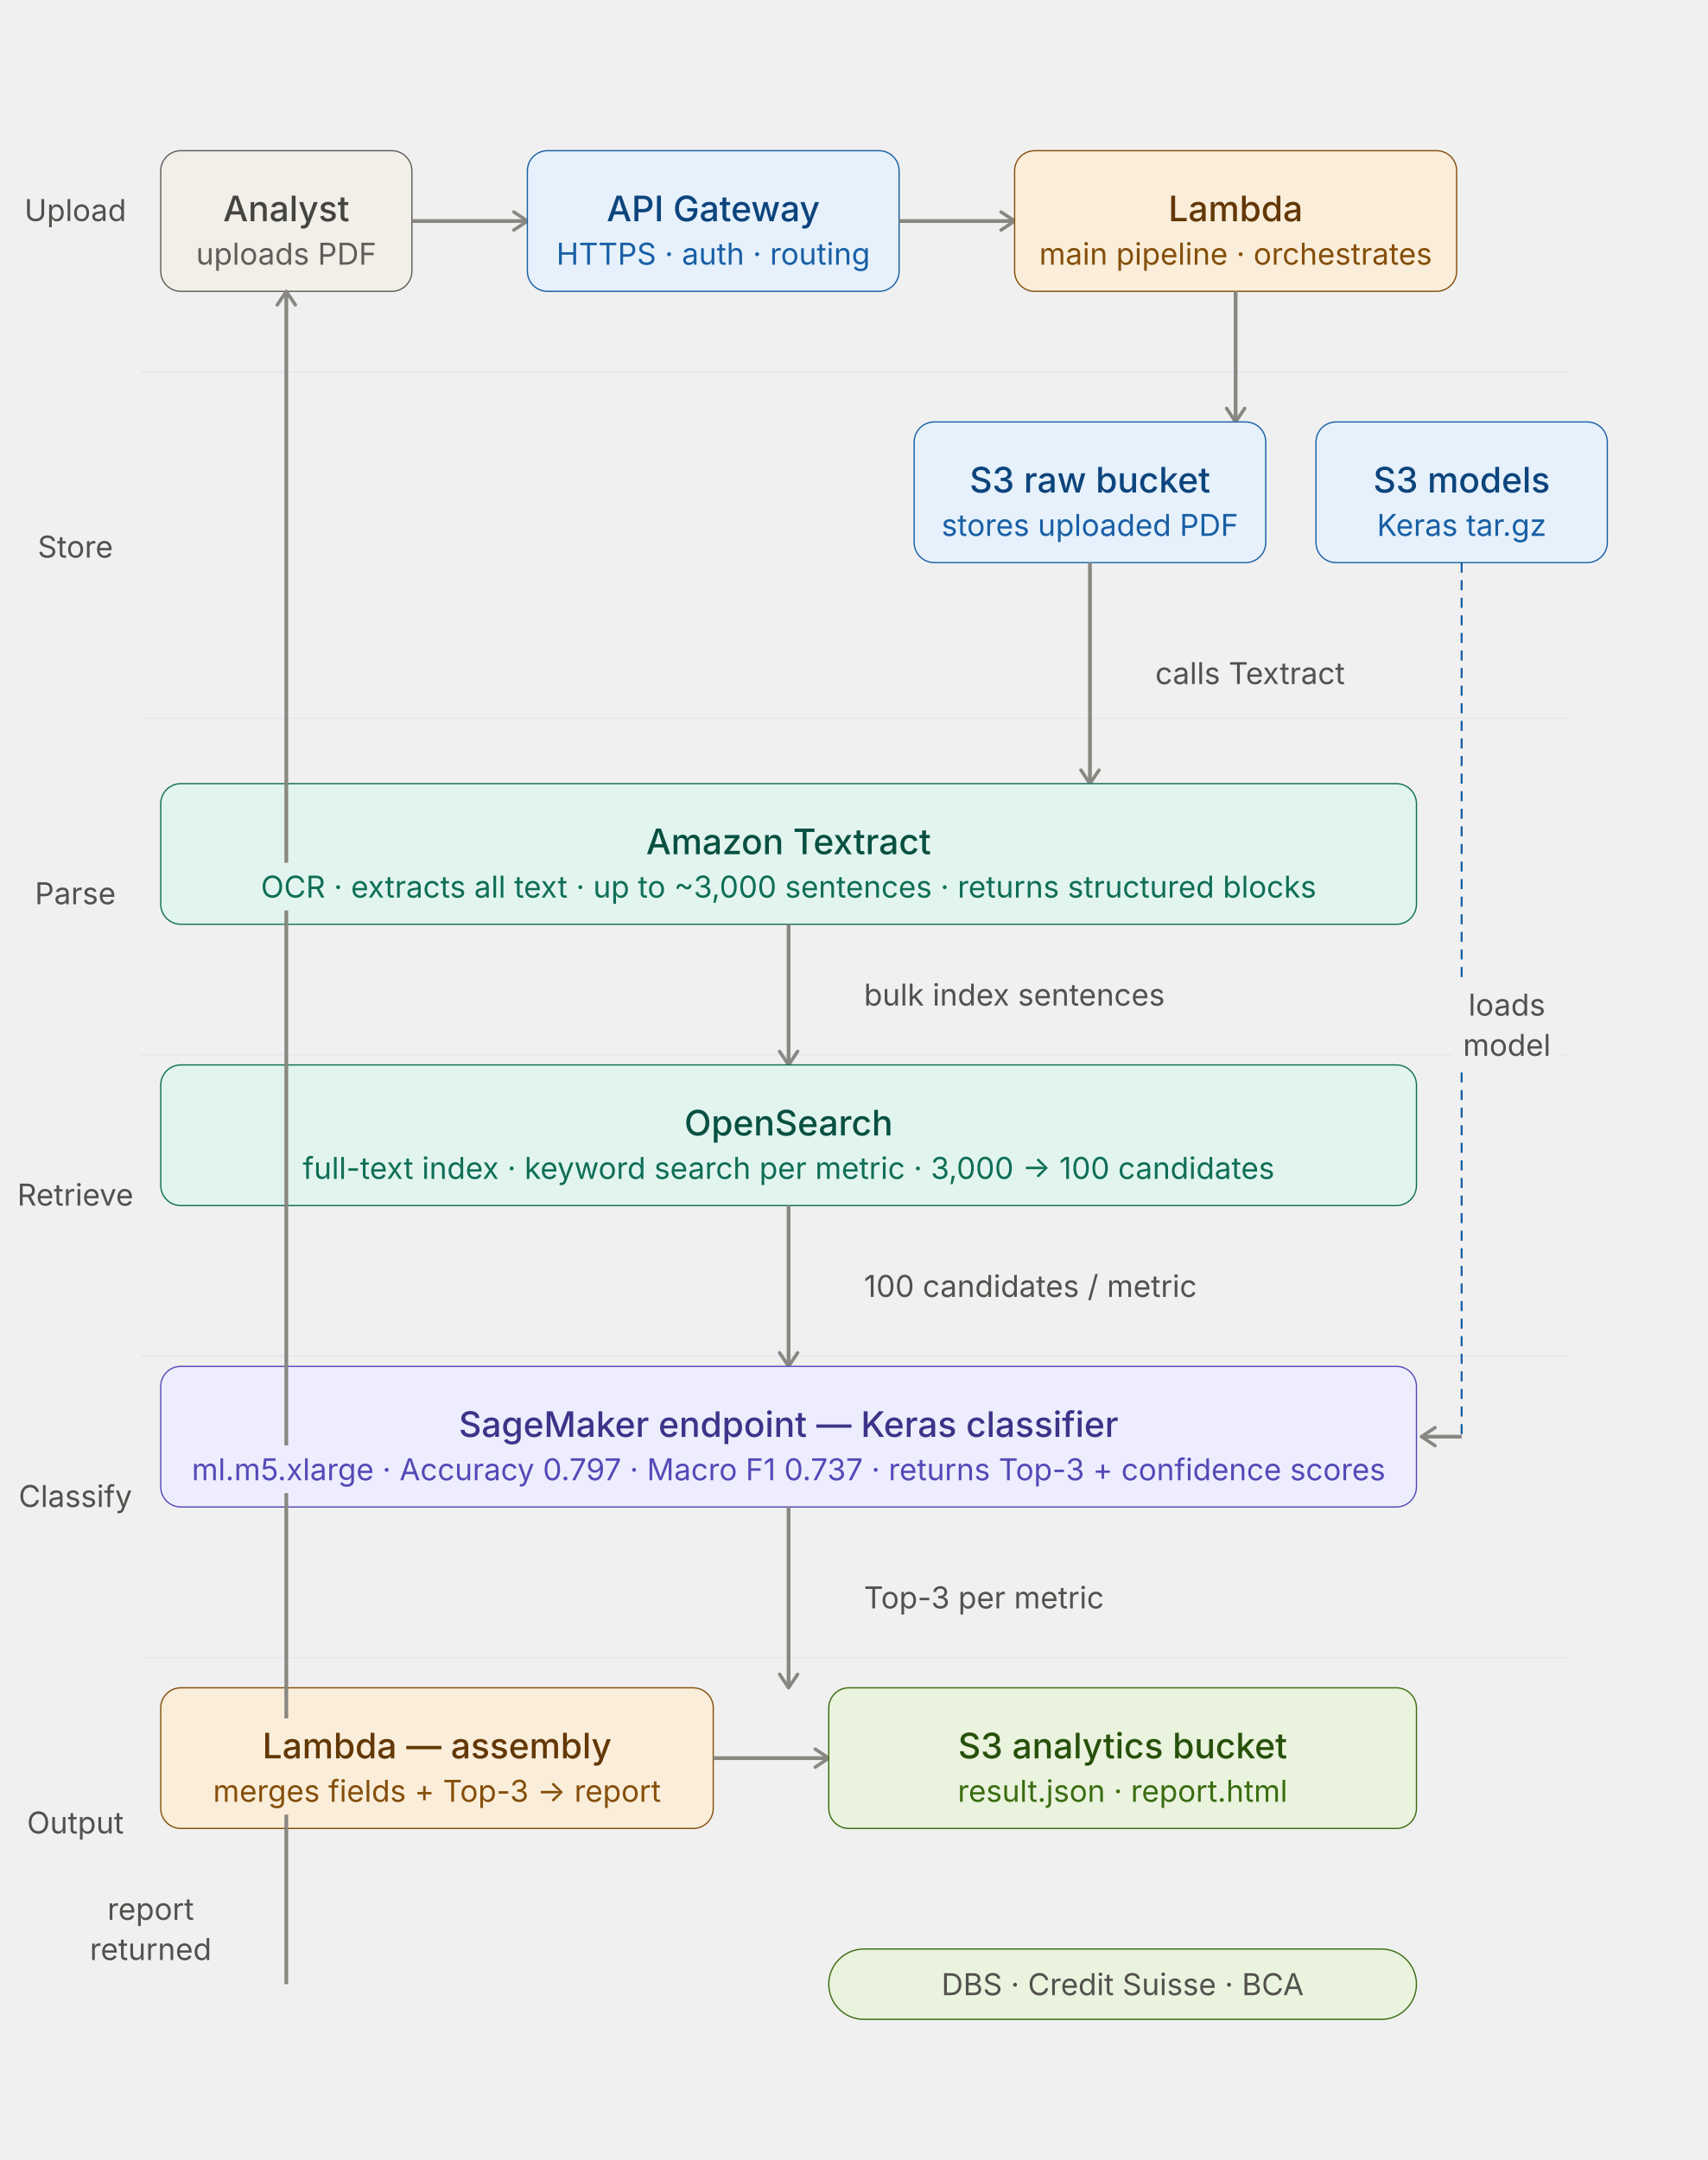
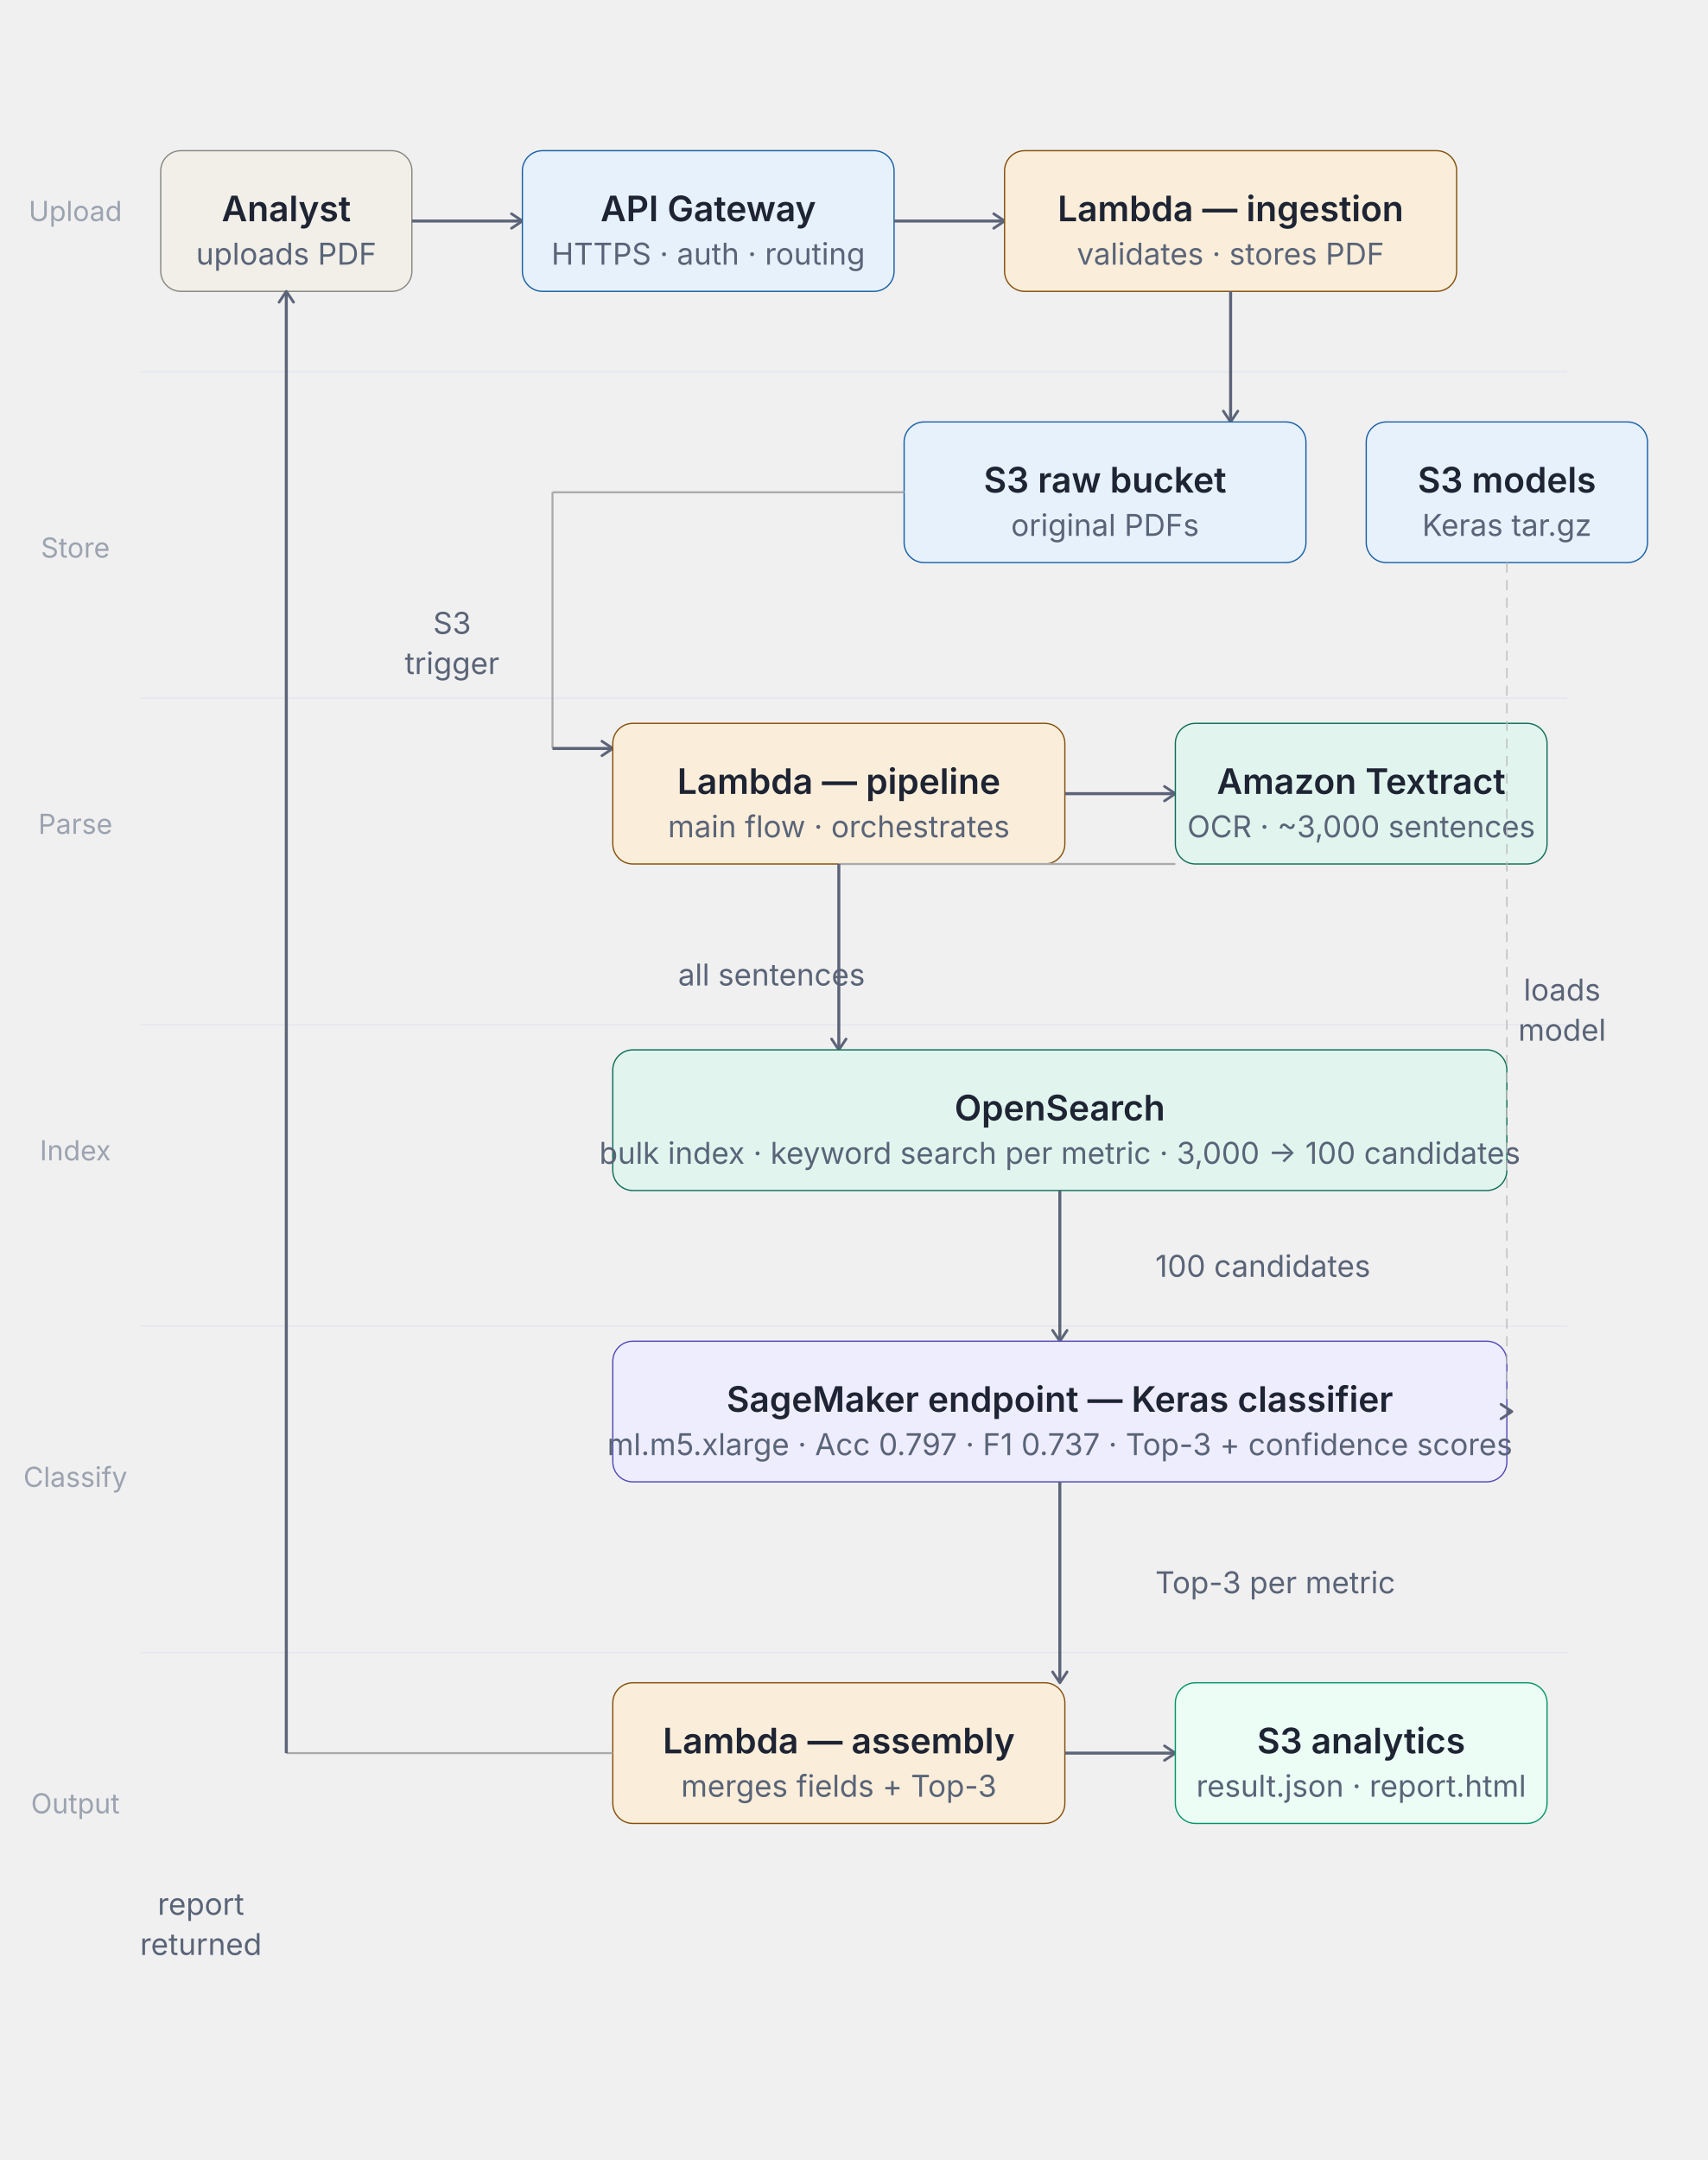
- <svg xmlns="http://www.w3.org/2000/svg" width="100%" viewBox="0 0 680 860" role="img" style="">
+ <svg xmlns="http://www.w3.org/2000/svg" width="100%" viewBox="0 0 680 860" role="img">
  <defs>
    <marker id="arrow" viewBox="0 0 10 10" refX="8" refY="5" markerWidth="6" markerHeight="6" orient="auto-start-reverse">
-       <path d="M2 1L8 5L2 9" fill="none" stroke="context-stroke" stroke-width="1.5" stroke-linecap="round" stroke-linejoin="round" />
+       <path d="M2 1L8 5L2 9" fill="none" stroke="#5C6478" stroke-width="1.5" stroke-linecap="round" stroke-linejoin="round" />
    </marker>
-     <mask id="imagine-text-gaps-yhgl7o" maskUnits="userSpaceOnUse">
-       <rect x="0" y="0" width="680" height="860" fill="white" />
-       <rect x="5.992" y="74" width="48.016" height="19" fill="black" rx="2" />
-       <rect x="10.768" y="208" width="38.464" height="19" fill="black" rx="2" />
-       <rect x="10.503" y="346" width="38.995" height="19" fill="black" rx="2" />
-       <rect x="2.19" y="466" width="55.62" height="19" fill="black" rx="2" />
-       <rect x="3.031" y="586" width="53.938" height="19" fill="black" rx="2" />
-       <rect x="5.268" y="716" width="49.464" height="19" fill="black" rx="2" />
-       <rect x="84.526" y="72.167" width="58.948" height="21.667" fill="black" rx="2" />
-       <rect x="74.758" y="91.5" width="78.484" height="19" fill="black" rx="2" />
-       <rect x="237.562" y="72.167" width="92.875" height="21.667" fill="black" rx="2" />
-       <rect x="220.089" y="91.5" width="127.823" height="19" fill="black" rx="2" />
-       <rect x="461.255" y="72.167" width="61.49" height="21.667" fill="black" rx="2" />
-       <rect x="410.508" y="91.5" width="162.984" height="19" fill="black" rx="2" />
-       <rect x="383.448" y="180.167" width="101.104" height="21.667" fill="black" rx="2" />
-       <rect x="371.542" y="199.5" width="124.917" height="19" fill="black" rx="2" />
-       <rect x="544.193" y="180.167" width="75.615" height="21.667" fill="black" rx="2" />
-       <rect x="545.25" y="199.5" width="73.5" height="19" fill="black" rx="2" />
-       <rect x="456" y="258.5" width="82.146" height="19" fill="black" rx="2" />
-       <rect x="254.062" y="324.167" width="119.875" height="21.667" fill="black" rx="2" />
-       <rect x="102.638" y="343.5" width="422.724" height="19" fill="black" rx="2" />
-       <rect x="340" y="386.5" width="127.198" height="19" fill="black" rx="2" />
-       <rect x="268.38" y="436.167" width="91.24" height="21.667" fill="black" rx="2" />
-       <rect x="122.151" y="455.5" width="383.698" height="19" fill="black" rx="2" />
-       <rect x="340" y="502.5" width="137.812" height="19" fill="black" rx="2" />
-       <rect x="180.135" y="556.167" width="267.729" height="21.667" fill="black" rx="2" />
-       <rect x="82.93" y="575.5" width="462.141" height="19" fill="black" rx="2" />
-       <rect x="580.987" y="390.5" width="38.026" height="19" fill="black" rx="2" />
-       <rect x="578.573" y="406.5" width="42.854" height="19" fill="black" rx="2" />
-       <rect x="340" y="626.5" width="99.865" height="19" fill="black" rx="2" />
-       <rect x="101.669" y="684.167" width="144.661" height="21.667" fill="black" rx="2" />
-       <rect x="84.708" y="703.5" width="178.583" height="19" fill="black" rx="2" />
-       <rect x="378.44" y="684.167" width="137.12" height="21.667" fill="black" rx="2" />
-       <rect x="377.24" y="703.5" width="139.521" height="19" fill="black" rx="2" />
-       <rect x="37.969" y="750.5" width="44.062" height="19" fill="black" rx="2" />
-       <rect x="30.997" y="766.5" width="58.005" height="19" fill="black" rx="2" />
-       <rect x="372.667" y="780.5" width="148.667" height="19" fill="black" rx="2" />
-     </mask>
+     <style>
+     .th { font-family:-apple-system,sans-serif; font-size:14px; font-weight:600; fill:#1E2433; }
+     .ts { font-family:-apple-system,sans-serif; font-size:12px; fill:#5A6478; }
+     .lbl{ font-family:-apple-system,sans-serif; font-size:11px; fill:#9CA3B0; }
+     .gray   { fill:#F1EFE8; stroke:#888780; stroke-width:0.5; }
+     .teal   { fill:#E1F5EE; stroke:#0F6E56; stroke-width:0.5; }
+     .purple { fill:#EEEDFE; stroke:#534AB7; stroke-width:0.5; }
+     .amber  { fill:#FAEEDA; stroke:#854F0B; stroke-width:0.5; }
+     .blue   { fill:#E6F1FB; stroke:#185FA5; stroke-width:0.5; }
+     .green  { fill:#ECFDF5; stroke:#059669; stroke-width:0.5; }
+     .arr    { stroke:#5C6478; stroke-width:1.2; fill:none; }
+     .conn   { stroke:#AAAAAA; stroke-width:0.8; fill:none; }
+     .dash   { stroke:#BBBBBB; stroke-width:0.5; stroke-dasharray:4 3; fill:none; }
+   </style>
  </defs>
-   <text x="30" y="88" text-anchor="middle" style="fill:rgb(82, 81, 78);stroke:none;color:rgb(11, 11, 11);stroke-width:1px;stroke-linecap:butt;stroke-linejoin:miter;opacity:1;font-family:&quot;Anthropic Sans&quot;, -apple-system, &quot;system-ui&quot;, &quot;Segoe UI&quot;, sans-serif;font-size:12px;font-weight:400;text-anchor:middle;dominant-baseline:auto">Upload</text>
-   <text x="30" y="222" text-anchor="middle" style="fill:rgb(82, 81, 78);stroke:none;color:rgb(11, 11, 11);stroke-width:1px;stroke-linecap:butt;stroke-linejoin:miter;opacity:1;font-family:&quot;Anthropic Sans&quot;, -apple-system, &quot;system-ui&quot;, &quot;Segoe UI&quot;, sans-serif;font-size:12px;font-weight:400;text-anchor:middle;dominant-baseline:auto">Store</text>
-   <text x="30" y="360" text-anchor="middle" style="fill:rgb(82, 81, 78);stroke:none;color:rgb(11, 11, 11);stroke-width:1px;stroke-linecap:butt;stroke-linejoin:miter;opacity:1;font-family:&quot;Anthropic Sans&quot;, -apple-system, &quot;system-ui&quot;, &quot;Segoe UI&quot;, sans-serif;font-size:12px;font-weight:400;text-anchor:middle;dominant-baseline:auto">Parse</text>
-   <text x="30" y="480" text-anchor="middle" style="fill:rgb(82, 81, 78);stroke:none;color:rgb(11, 11, 11);stroke-width:1px;stroke-linecap:butt;stroke-linejoin:miter;opacity:1;font-family:&quot;Anthropic Sans&quot;, -apple-system, &quot;system-ui&quot;, &quot;Segoe UI&quot;, sans-serif;font-size:12px;font-weight:400;text-anchor:middle;dominant-baseline:auto">Retrieve</text>
-   <text x="30" y="600" text-anchor="middle" style="fill:rgb(82, 81, 78);stroke:none;color:rgb(11, 11, 11);stroke-width:1px;stroke-linecap:butt;stroke-linejoin:miter;opacity:1;font-family:&quot;Anthropic Sans&quot;, -apple-system, &quot;system-ui&quot;, &quot;Segoe UI&quot;, sans-serif;font-size:12px;font-weight:400;text-anchor:middle;dominant-baseline:auto">Classify</text>
-   <text x="30" y="730" text-anchor="middle" style="fill:rgb(82, 81, 78);stroke:none;color:rgb(11, 11, 11);stroke-width:1px;stroke-linecap:butt;stroke-linejoin:miter;opacity:1;font-family:&quot;Anthropic Sans&quot;, -apple-system, &quot;system-ui&quot;, &quot;Segoe UI&quot;, sans-serif;font-size:12px;font-weight:400;text-anchor:middle;dominant-baseline:auto">Output</text>
-   <line x1="56" y1="148" x2="624" y2="148" stroke="#E3E6EE" stroke-width="0.5" fill="none" style="fill:none;stroke:rgb(227, 230, 238);color:rgb(11, 11, 11);stroke-width:0.5px;stroke-linecap:butt;stroke-linejoin:miter;opacity:1;font-family:&quot;Anthropic Sans&quot;, -apple-system, &quot;system-ui&quot;, &quot;Segoe UI&quot;, sans-serif;font-size:16px;font-weight:400;text-anchor:start;dominant-baseline:auto" />
-   <line x1="56" y1="286" x2="624" y2="286" stroke="#E3E6EE" stroke-width="0.5" fill="none" style="fill:none;stroke:rgb(227, 230, 238);color:rgb(11, 11, 11);stroke-width:0.5px;stroke-linecap:butt;stroke-linejoin:miter;opacity:1;font-family:&quot;Anthropic Sans&quot;, -apple-system, &quot;system-ui&quot;, &quot;Segoe UI&quot;, sans-serif;font-size:16px;font-weight:400;text-anchor:start;dominant-baseline:auto" />
-   <line x1="56" y1="420" x2="624" y2="420" stroke="#E3E6EE" stroke-width="0.5" fill="none" mask="url(#imagine-text-gaps-yhgl7o)" style="fill:none;stroke:rgb(227, 230, 238);color:rgb(11, 11, 11);stroke-width:0.5px;stroke-linecap:butt;stroke-linejoin:miter;opacity:1;font-family:&quot;Anthropic Sans&quot;, -apple-system, &quot;system-ui&quot;, &quot;Segoe UI&quot;, sans-serif;font-size:16px;font-weight:400;text-anchor:start;dominant-baseline:auto" />
-   <line x1="56" y1="540" x2="624" y2="540" stroke="#E3E6EE" stroke-width="0.5" fill="none" style="fill:none;stroke:rgb(227, 230, 238);color:rgb(11, 11, 11);stroke-width:0.5px;stroke-linecap:butt;stroke-linejoin:miter;opacity:1;font-family:&quot;Anthropic Sans&quot;, -apple-system, &quot;system-ui&quot;, &quot;Segoe UI&quot;, sans-serif;font-size:16px;font-weight:400;text-anchor:start;dominant-baseline:auto" />
-   <line x1="56" y1="660" x2="624" y2="660" stroke="#E3E6EE" stroke-width="0.5" fill="none" style="fill:none;stroke:rgb(227, 230, 238);color:rgb(11, 11, 11);stroke-width:0.5px;stroke-linecap:butt;stroke-linejoin:miter;opacity:1;font-family:&quot;Anthropic Sans&quot;, -apple-system, &quot;system-ui&quot;, &quot;Segoe UI&quot;, sans-serif;font-size:16px;font-weight:400;text-anchor:start;dominant-baseline:auto" />
-   <g style="fill:rgb(0, 0, 0);stroke:none;color:rgb(11, 11, 11);stroke-width:1px;stroke-linecap:butt;stroke-linejoin:miter;opacity:1;font-family:&quot;Anthropic Sans&quot;, -apple-system, &quot;system-ui&quot;, &quot;Segoe UI&quot;, sans-serif;font-size:16px;font-weight:400;text-anchor:start;dominant-baseline:auto">
-     <rect x="64" y="60" width="100" height="56" rx="8" stroke-width="0.5" style="fill:rgb(241, 239, 232);stroke:rgb(95, 94, 90);color:rgb(11, 11, 11);stroke-width:0.5px;stroke-linecap:butt;stroke-linejoin:miter;opacity:1;font-family:&quot;Anthropic Sans&quot;, -apple-system, &quot;system-ui&quot;, &quot;Segoe UI&quot;, sans-serif;font-size:16px;font-weight:400;text-anchor:start;dominant-baseline:auto" />
-     <text x="114" y="83" text-anchor="middle" dominant-baseline="central" style="fill:rgb(68, 68, 65);stroke:none;color:rgb(11, 11, 11);stroke-width:1px;stroke-linecap:butt;stroke-linejoin:miter;opacity:1;font-family:&quot;Anthropic Sans&quot;, -apple-system, &quot;system-ui&quot;, &quot;Segoe UI&quot;, sans-serif;font-size:14px;font-weight:500;text-anchor:middle;dominant-baseline:central">Analyst</text>
-     <text x="114" y="101" text-anchor="middle" dominant-baseline="central" style="fill:rgb(95, 94, 90);stroke:none;color:rgb(11, 11, 11);stroke-width:1px;stroke-linecap:butt;stroke-linejoin:miter;opacity:1;font-family:&quot;Anthropic Sans&quot;, -apple-system, &quot;system-ui&quot;, &quot;Segoe UI&quot;, sans-serif;font-size:12px;font-weight:400;text-anchor:middle;dominant-baseline:central">uploads PDF</text>
-   </g>
-   <line x1="164" y1="88" x2="210" y2="88" marker-end="url(#arrow)" style="fill:none;stroke:rgb(137, 135, 129);color:rgb(11, 11, 11);stroke-width:1.5px;stroke-linecap:butt;stroke-linejoin:miter;opacity:1;font-family:&quot;Anthropic Sans&quot;, -apple-system, &quot;system-ui&quot;, &quot;Segoe UI&quot;, sans-serif;font-size:16px;font-weight:400;text-anchor:start;dominant-baseline:auto" />
-   <g style="fill:rgb(0, 0, 0);stroke:none;color:rgb(11, 11, 11);stroke-width:1px;stroke-linecap:butt;stroke-linejoin:miter;opacity:1;font-family:&quot;Anthropic Sans&quot;, -apple-system, &quot;system-ui&quot;, &quot;Segoe UI&quot;, sans-serif;font-size:16px;font-weight:400;text-anchor:start;dominant-baseline:auto">
-     <rect x="210" y="60" width="148" height="56" rx="8" stroke-width="0.5" style="fill:rgb(230, 241, 251);stroke:rgb(24, 95, 165);color:rgb(11, 11, 11);stroke-width:0.5px;stroke-linecap:butt;stroke-linejoin:miter;opacity:1;font-family:&quot;Anthropic Sans&quot;, -apple-system, &quot;system-ui&quot;, &quot;Segoe UI&quot;, sans-serif;font-size:16px;font-weight:400;text-anchor:start;dominant-baseline:auto" />
-     <text x="284" y="83" text-anchor="middle" dominant-baseline="central" style="fill:rgb(12, 68, 124);stroke:none;color:rgb(11, 11, 11);stroke-width:1px;stroke-linecap:butt;stroke-linejoin:miter;opacity:1;font-family:&quot;Anthropic Sans&quot;, -apple-system, &quot;system-ui&quot;, &quot;Segoe UI&quot;, sans-serif;font-size:14px;font-weight:500;text-anchor:middle;dominant-baseline:central">API Gateway</text>
-     <text x="284" y="101" text-anchor="middle" dominant-baseline="central" style="fill:rgb(24, 95, 165);stroke:none;color:rgb(11, 11, 11);stroke-width:1px;stroke-linecap:butt;stroke-linejoin:miter;opacity:1;font-family:&quot;Anthropic Sans&quot;, -apple-system, &quot;system-ui&quot;, &quot;Segoe UI&quot;, sans-serif;font-size:12px;font-weight:400;text-anchor:middle;dominant-baseline:central">HTTPS · auth · routing</text>
-   </g>
-   <line x1="358" y1="88" x2="404" y2="88" marker-end="url(#arrow)" style="fill:none;stroke:rgb(137, 135, 129);color:rgb(11, 11, 11);stroke-width:1.5px;stroke-linecap:butt;stroke-linejoin:miter;opacity:1;font-family:&quot;Anthropic Sans&quot;, -apple-system, &quot;system-ui&quot;, &quot;Segoe UI&quot;, sans-serif;font-size:16px;font-weight:400;text-anchor:start;dominant-baseline:auto" />
-   <g style="fill:rgb(0, 0, 0);stroke:none;color:rgb(11, 11, 11);stroke-width:1px;stroke-linecap:butt;stroke-linejoin:miter;opacity:1;font-family:&quot;Anthropic Sans&quot;, -apple-system, &quot;system-ui&quot;, &quot;Segoe UI&quot;, sans-serif;font-size:16px;font-weight:400;text-anchor:start;dominant-baseline:auto">
-     <rect x="404" y="60" width="176" height="56" rx="8" stroke-width="0.5" style="fill:rgb(250, 238, 218);stroke:rgb(133, 79, 11);color:rgb(11, 11, 11);stroke-width:0.5px;stroke-linecap:butt;stroke-linejoin:miter;opacity:1;font-family:&quot;Anthropic Sans&quot;, -apple-system, &quot;system-ui&quot;, &quot;Segoe UI&quot;, sans-serif;font-size:16px;font-weight:400;text-anchor:start;dominant-baseline:auto" />
-     <text x="492" y="83" text-anchor="middle" dominant-baseline="central" style="fill:rgb(99, 56, 6);stroke:none;color:rgb(11, 11, 11);stroke-width:1px;stroke-linecap:butt;stroke-linejoin:miter;opacity:1;font-family:&quot;Anthropic Sans&quot;, -apple-system, &quot;system-ui&quot;, &quot;Segoe UI&quot;, sans-serif;font-size:14px;font-weight:500;text-anchor:middle;dominant-baseline:central">Lambda</text>
-     <text x="492" y="101" text-anchor="middle" dominant-baseline="central" style="fill:rgb(133, 79, 11);stroke:none;color:rgb(11, 11, 11);stroke-width:1px;stroke-linecap:butt;stroke-linejoin:miter;opacity:1;font-family:&quot;Anthropic Sans&quot;, -apple-system, &quot;system-ui&quot;, &quot;Segoe UI&quot;, sans-serif;font-size:12px;font-weight:400;text-anchor:middle;dominant-baseline:central">main pipeline · orchestrates</text>
-   </g>
-   <line x1="492" y1="116" x2="492" y2="168" marker-end="url(#arrow)" style="fill:none;stroke:rgb(137, 135, 129);color:rgb(11, 11, 11);stroke-width:1.5px;stroke-linecap:butt;stroke-linejoin:miter;opacity:1;font-family:&quot;Anthropic Sans&quot;, -apple-system, &quot;system-ui&quot;, &quot;Segoe UI&quot;, sans-serif;font-size:16px;font-weight:400;text-anchor:start;dominant-baseline:auto" />
-   <g style="fill:rgb(0, 0, 0);stroke:none;color:rgb(11, 11, 11);stroke-width:1px;stroke-linecap:butt;stroke-linejoin:miter;opacity:1;font-family:&quot;Anthropic Sans&quot;, -apple-system, &quot;system-ui&quot;, &quot;Segoe UI&quot;, sans-serif;font-size:16px;font-weight:400;text-anchor:start;dominant-baseline:auto">
-     <rect x="364" y="168" width="140" height="56" rx="8" stroke-width="0.5" style="fill:rgb(230, 241, 251);stroke:rgb(24, 95, 165);color:rgb(11, 11, 11);stroke-width:0.5px;stroke-linecap:butt;stroke-linejoin:miter;opacity:1;font-family:&quot;Anthropic Sans&quot;, -apple-system, &quot;system-ui&quot;, &quot;Segoe UI&quot;, sans-serif;font-size:16px;font-weight:400;text-anchor:start;dominant-baseline:auto" />
-     <text x="434" y="191" text-anchor="middle" dominant-baseline="central" style="fill:rgb(12, 68, 124);stroke:none;color:rgb(11, 11, 11);stroke-width:1px;stroke-linecap:butt;stroke-linejoin:miter;opacity:1;font-family:&quot;Anthropic Sans&quot;, -apple-system, &quot;system-ui&quot;, &quot;Segoe UI&quot;, sans-serif;font-size:14px;font-weight:500;text-anchor:middle;dominant-baseline:central">S3 raw bucket</text>
-     <text x="434" y="209" text-anchor="middle" dominant-baseline="central" style="fill:rgb(24, 95, 165);stroke:none;color:rgb(11, 11, 11);stroke-width:1px;stroke-linecap:butt;stroke-linejoin:miter;opacity:1;font-family:&quot;Anthropic Sans&quot;, -apple-system, &quot;system-ui&quot;, &quot;Segoe UI&quot;, sans-serif;font-size:12px;font-weight:400;text-anchor:middle;dominant-baseline:central">stores uploaded PDF</text>
-   </g>
-   <g style="fill:rgb(0, 0, 0);stroke:none;color:rgb(11, 11, 11);stroke-width:1px;stroke-linecap:butt;stroke-linejoin:miter;opacity:1;font-family:&quot;Anthropic Sans&quot;, -apple-system, &quot;system-ui&quot;, &quot;Segoe UI&quot;, sans-serif;font-size:16px;font-weight:400;text-anchor:start;dominant-baseline:auto">
-     <rect x="524" y="168" width="116" height="56" rx="8" stroke-width="0.5" style="fill:rgb(230, 241, 251);stroke:rgb(24, 95, 165);color:rgb(11, 11, 11);stroke-width:0.5px;stroke-linecap:butt;stroke-linejoin:miter;opacity:1;font-family:&quot;Anthropic Sans&quot;, -apple-system, &quot;system-ui&quot;, &quot;Segoe UI&quot;, sans-serif;font-size:16px;font-weight:400;text-anchor:start;dominant-baseline:auto" />
-     <text x="582" y="191" text-anchor="middle" dominant-baseline="central" style="fill:rgb(12, 68, 124);stroke:none;color:rgb(11, 11, 11);stroke-width:1px;stroke-linecap:butt;stroke-linejoin:miter;opacity:1;font-family:&quot;Anthropic Sans&quot;, -apple-system, &quot;system-ui&quot;, &quot;Segoe UI&quot;, sans-serif;font-size:14px;font-weight:500;text-anchor:middle;dominant-baseline:central">S3 models</text>
-     <text x="582" y="209" text-anchor="middle" dominant-baseline="central" style="fill:rgb(24, 95, 165);stroke:none;color:rgb(11, 11, 11);stroke-width:1px;stroke-linecap:butt;stroke-linejoin:miter;opacity:1;font-family:&quot;Anthropic Sans&quot;, -apple-system, &quot;system-ui&quot;, &quot;Segoe UI&quot;, sans-serif;font-size:12px;font-weight:400;text-anchor:middle;dominant-baseline:central">Keras tar.gz</text>
-   </g>
-   <line x1="434" y1="224" x2="434" y2="312" marker-end="url(#arrow)" style="fill:none;stroke:rgb(137, 135, 129);color:rgb(11, 11, 11);stroke-width:1.5px;stroke-linecap:butt;stroke-linejoin:miter;opacity:1;font-family:&quot;Anthropic Sans&quot;, -apple-system, &quot;system-ui&quot;, &quot;Segoe UI&quot;, sans-serif;font-size:16px;font-weight:400;text-anchor:start;dominant-baseline:auto" />
-   <text x="460" y="268" dominant-baseline="central" style="fill:rgb(82, 81, 78);stroke:none;color:rgb(11, 11, 11);stroke-width:1px;stroke-linecap:butt;stroke-linejoin:miter;opacity:1;font-family:&quot;Anthropic Sans&quot;, -apple-system, &quot;system-ui&quot;, &quot;Segoe UI&quot;, sans-serif;font-size:12px;font-weight:400;text-anchor:start;dominant-baseline:central">calls Textract</text>
-   <g style="fill:rgb(0, 0, 0);stroke:none;color:rgb(11, 11, 11);stroke-width:1px;stroke-linecap:butt;stroke-linejoin:miter;opacity:1;font-family:&quot;Anthropic Sans&quot;, -apple-system, &quot;system-ui&quot;, &quot;Segoe UI&quot;, sans-serif;font-size:16px;font-weight:400;text-anchor:start;dominant-baseline:auto">
-     <rect x="64" y="312" width="500" height="56" rx="8" stroke-width="0.5" style="fill:rgb(225, 245, 238);stroke:rgb(15, 110, 86);color:rgb(11, 11, 11);stroke-width:0.5px;stroke-linecap:butt;stroke-linejoin:miter;opacity:1;font-family:&quot;Anthropic Sans&quot;, -apple-system, &quot;system-ui&quot;, &quot;Segoe UI&quot;, sans-serif;font-size:16px;font-weight:400;text-anchor:start;dominant-baseline:auto" />
-     <text x="314" y="335" text-anchor="middle" dominant-baseline="central" style="fill:rgb(8, 80, 65);stroke:none;color:rgb(11, 11, 11);stroke-width:1px;stroke-linecap:butt;stroke-linejoin:miter;opacity:1;font-family:&quot;Anthropic Sans&quot;, -apple-system, &quot;system-ui&quot;, &quot;Segoe UI&quot;, sans-serif;font-size:14px;font-weight:500;text-anchor:middle;dominant-baseline:central">Amazon Textract</text>
-     <text x="314" y="353" text-anchor="middle" dominant-baseline="central" style="fill:rgb(15, 110, 86);stroke:none;color:rgb(11, 11, 11);stroke-width:1px;stroke-linecap:butt;stroke-linejoin:miter;opacity:1;font-family:&quot;Anthropic Sans&quot;, -apple-system, &quot;system-ui&quot;, &quot;Segoe UI&quot;, sans-serif;font-size:12px;font-weight:400;text-anchor:middle;dominant-baseline:central">OCR · extracts all text · up to ~3,000 sentences · returns structured blocks</text>
-   </g>
-   <line x1="314" y1="368" x2="314" y2="424" marker-end="url(#arrow)" style="fill:none;stroke:rgb(137, 135, 129);color:rgb(11, 11, 11);stroke-width:1.5px;stroke-linecap:butt;stroke-linejoin:miter;opacity:1;font-family:&quot;Anthropic Sans&quot;, -apple-system, &quot;system-ui&quot;, &quot;Segoe UI&quot;, sans-serif;font-size:16px;font-weight:400;text-anchor:start;dominant-baseline:auto" />
-   <text x="344" y="396" dominant-baseline="central" style="fill:rgb(82, 81, 78);stroke:none;color:rgb(11, 11, 11);stroke-width:1px;stroke-linecap:butt;stroke-linejoin:miter;opacity:1;font-family:&quot;Anthropic Sans&quot;, -apple-system, &quot;system-ui&quot;, &quot;Segoe UI&quot;, sans-serif;font-size:12px;font-weight:400;text-anchor:start;dominant-baseline:central">bulk index sentences</text>
-   <g style="fill:rgb(0, 0, 0);stroke:none;color:rgb(11, 11, 11);stroke-width:1px;stroke-linecap:butt;stroke-linejoin:miter;opacity:1;font-family:&quot;Anthropic Sans&quot;, -apple-system, &quot;system-ui&quot;, &quot;Segoe UI&quot;, sans-serif;font-size:16px;font-weight:400;text-anchor:start;dominant-baseline:auto">
-     <rect x="64" y="424" width="500" height="56" rx="8" stroke-width="0.5" style="fill:rgb(225, 245, 238);stroke:rgb(15, 110, 86);color:rgb(11, 11, 11);stroke-width:0.5px;stroke-linecap:butt;stroke-linejoin:miter;opacity:1;font-family:&quot;Anthropic Sans&quot;, -apple-system, &quot;system-ui&quot;, &quot;Segoe UI&quot;, sans-serif;font-size:16px;font-weight:400;text-anchor:start;dominant-baseline:auto" />
-     <text x="314" y="447" text-anchor="middle" dominant-baseline="central" style="fill:rgb(8, 80, 65);stroke:none;color:rgb(11, 11, 11);stroke-width:1px;stroke-linecap:butt;stroke-linejoin:miter;opacity:1;font-family:&quot;Anthropic Sans&quot;, -apple-system, &quot;system-ui&quot;, &quot;Segoe UI&quot;, sans-serif;font-size:14px;font-weight:500;text-anchor:middle;dominant-baseline:central">OpenSearch</text>
-     <text x="314" y="465" text-anchor="middle" dominant-baseline="central" style="fill:rgb(15, 110, 86);stroke:none;color:rgb(11, 11, 11);stroke-width:1px;stroke-linecap:butt;stroke-linejoin:miter;opacity:1;font-family:&quot;Anthropic Sans&quot;, -apple-system, &quot;system-ui&quot;, &quot;Segoe UI&quot;, sans-serif;font-size:12px;font-weight:400;text-anchor:middle;dominant-baseline:central">full-text index · keyword search per metric · 3,000 → 100 candidates</text>
-   </g>
-   <line x1="314" y1="480" x2="314" y2="544" marker-end="url(#arrow)" style="fill:none;stroke:rgb(137, 135, 129);color:rgb(11, 11, 11);stroke-width:1.5px;stroke-linecap:butt;stroke-linejoin:miter;opacity:1;font-family:&quot;Anthropic Sans&quot;, -apple-system, &quot;system-ui&quot;, &quot;Segoe UI&quot;, sans-serif;font-size:16px;font-weight:400;text-anchor:start;dominant-baseline:auto" />
-   <text x="344" y="512" dominant-baseline="central" style="fill:rgb(82, 81, 78);stroke:none;color:rgb(11, 11, 11);stroke-width:1px;stroke-linecap:butt;stroke-linejoin:miter;opacity:1;font-family:&quot;Anthropic Sans&quot;, -apple-system, &quot;system-ui&quot;, &quot;Segoe UI&quot;, sans-serif;font-size:12px;font-weight:400;text-anchor:start;dominant-baseline:central">100 candidates / metric</text>
-   <g style="fill:rgb(0, 0, 0);stroke:none;color:rgb(11, 11, 11);stroke-width:1px;stroke-linecap:butt;stroke-linejoin:miter;opacity:1;font-family:&quot;Anthropic Sans&quot;, -apple-system, &quot;system-ui&quot;, &quot;Segoe UI&quot;, sans-serif;font-size:16px;font-weight:400;text-anchor:start;dominant-baseline:auto">
-     <rect x="64" y="544" width="500" height="56" rx="8" stroke-width="0.5" style="fill:rgb(238, 237, 254);stroke:rgb(83, 74, 183);color:rgb(11, 11, 11);stroke-width:0.5px;stroke-linecap:butt;stroke-linejoin:miter;opacity:1;font-family:&quot;Anthropic Sans&quot;, -apple-system, &quot;system-ui&quot;, &quot;Segoe UI&quot;, sans-serif;font-size:16px;font-weight:400;text-anchor:start;dominant-baseline:auto" />
-     <text x="314" y="567" text-anchor="middle" dominant-baseline="central" style="fill:rgb(60, 52, 137);stroke:none;color:rgb(11, 11, 11);stroke-width:1px;stroke-linecap:butt;stroke-linejoin:miter;opacity:1;font-family:&quot;Anthropic Sans&quot;, -apple-system, &quot;system-ui&quot;, &quot;Segoe UI&quot;, sans-serif;font-size:14px;font-weight:500;text-anchor:middle;dominant-baseline:central">SageMaker endpoint — Keras classifier</text>
-     <text x="314" y="585" text-anchor="middle" dominant-baseline="central" style="fill:rgb(83, 74, 183);stroke:none;color:rgb(11, 11, 11);stroke-width:1px;stroke-linecap:butt;stroke-linejoin:miter;opacity:1;font-family:&quot;Anthropic Sans&quot;, -apple-system, &quot;system-ui&quot;, &quot;Segoe UI&quot;, sans-serif;font-size:12px;font-weight:400;text-anchor:middle;dominant-baseline:central">ml.m5.xlarge · Accuracy 0.797 · Macro F1 0.737 · returns Top-3 + confidence scores</text>
-   </g>
-   <line x1="582" y1="224" x2="582" y2="572" stroke="#185FA5" stroke-width="0.8" stroke-dasharray="4 3" fill="none" mask="url(#imagine-text-gaps-yhgl7o)" style="fill:none;stroke:rgb(24, 95, 165);color:rgb(11, 11, 11);stroke-width:0.8px;stroke-dasharray:4px, 3px;stroke-linecap:butt;stroke-linejoin:miter;opacity:1;font-family:&quot;Anthropic Sans&quot;, -apple-system, &quot;system-ui&quot;, &quot;Segoe UI&quot;, sans-serif;font-size:16px;font-weight:400;text-anchor:start;dominant-baseline:auto" />
-   <line x1="582" y1="572" x2="566" y2="572" marker-end="url(#arrow)" style="fill:none;stroke:rgb(137, 135, 129);color:rgb(11, 11, 11);stroke-width:1.5px;stroke-linecap:butt;stroke-linejoin:miter;opacity:1;font-family:&quot;Anthropic Sans&quot;, -apple-system, &quot;system-ui&quot;, &quot;Segoe UI&quot;, sans-serif;font-size:16px;font-weight:400;text-anchor:start;dominant-baseline:auto" />
-   <text x="600" y="400" text-anchor="middle" dominant-baseline="central" style="fill:rgb(82, 81, 78);stroke:none;color:rgb(11, 11, 11);stroke-width:1px;stroke-linecap:butt;stroke-linejoin:miter;opacity:1;font-family:&quot;Anthropic Sans&quot;, -apple-system, &quot;system-ui&quot;, &quot;Segoe UI&quot;, sans-serif;font-size:12px;font-weight:400;text-anchor:middle;dominant-baseline:central">loads</text>
-   <text x="600" y="416" text-anchor="middle" dominant-baseline="central" style="fill:rgb(82, 81, 78);stroke:none;color:rgb(11, 11, 11);stroke-width:1px;stroke-linecap:butt;stroke-linejoin:miter;opacity:1;font-family:&quot;Anthropic Sans&quot;, -apple-system, &quot;system-ui&quot;, &quot;Segoe UI&quot;, sans-serif;font-size:12px;font-weight:400;text-anchor:middle;dominant-baseline:central">model</text>
-   <line x1="314" y1="600" x2="314" y2="672" marker-end="url(#arrow)" style="fill:none;stroke:rgb(137, 135, 129);color:rgb(11, 11, 11);stroke-width:1.5px;stroke-linecap:butt;stroke-linejoin:miter;opacity:1;font-family:&quot;Anthropic Sans&quot;, -apple-system, &quot;system-ui&quot;, &quot;Segoe UI&quot;, sans-serif;font-size:16px;font-weight:400;text-anchor:start;dominant-baseline:auto" />
-   <text x="344" y="636" dominant-baseline="central" style="fill:rgb(82, 81, 78);stroke:none;color:rgb(11, 11, 11);stroke-width:1px;stroke-linecap:butt;stroke-linejoin:miter;opacity:1;font-family:&quot;Anthropic Sans&quot;, -apple-system, &quot;system-ui&quot;, &quot;Segoe UI&quot;, sans-serif;font-size:12px;font-weight:400;text-anchor:start;dominant-baseline:central">Top-3 per metric</text>
-   <g style="fill:rgb(0, 0, 0);stroke:none;color:rgb(11, 11, 11);stroke-width:1px;stroke-linecap:butt;stroke-linejoin:miter;opacity:1;font-family:&quot;Anthropic Sans&quot;, -apple-system, &quot;system-ui&quot;, &quot;Segoe UI&quot;, sans-serif;font-size:16px;font-weight:400;text-anchor:start;dominant-baseline:auto">
-     <rect x="64" y="672" width="220" height="56" rx="8" stroke-width="0.5" style="fill:rgb(250, 238, 218);stroke:rgb(133, 79, 11);color:rgb(11, 11, 11);stroke-width:0.5px;stroke-linecap:butt;stroke-linejoin:miter;opacity:1;font-family:&quot;Anthropic Sans&quot;, -apple-system, &quot;system-ui&quot;, &quot;Segoe UI&quot;, sans-serif;font-size:16px;font-weight:400;text-anchor:start;dominant-baseline:auto" />
-     <text x="174" y="695" text-anchor="middle" dominant-baseline="central" style="fill:rgb(99, 56, 6);stroke:none;color:rgb(11, 11, 11);stroke-width:1px;stroke-linecap:butt;stroke-linejoin:miter;opacity:1;font-family:&quot;Anthropic Sans&quot;, -apple-system, &quot;system-ui&quot;, &quot;Segoe UI&quot;, sans-serif;font-size:14px;font-weight:500;text-anchor:middle;dominant-baseline:central">Lambda — assembly</text>
-     <text x="174" y="713" text-anchor="middle" dominant-baseline="central" style="fill:rgb(133, 79, 11);stroke:none;color:rgb(11, 11, 11);stroke-width:1px;stroke-linecap:butt;stroke-linejoin:miter;opacity:1;font-family:&quot;Anthropic Sans&quot;, -apple-system, &quot;system-ui&quot;, &quot;Segoe UI&quot;, sans-serif;font-size:12px;font-weight:400;text-anchor:middle;dominant-baseline:central">merges fields + Top-3 → report</text>
-   </g>
-   <line x1="284" y1="700" x2="330" y2="700" marker-end="url(#arrow)" style="fill:none;stroke:rgb(137, 135, 129);color:rgb(11, 11, 11);stroke-width:1.5px;stroke-linecap:butt;stroke-linejoin:miter;opacity:1;font-family:&quot;Anthropic Sans&quot;, -apple-system, &quot;system-ui&quot;, &quot;Segoe UI&quot;, sans-serif;font-size:16px;font-weight:400;text-anchor:start;dominant-baseline:auto" />
-   <g style="fill:rgb(0, 0, 0);stroke:none;color:rgb(11, 11, 11);stroke-width:1px;stroke-linecap:butt;stroke-linejoin:miter;opacity:1;font-family:&quot;Anthropic Sans&quot;, -apple-system, &quot;system-ui&quot;, &quot;Segoe UI&quot;, sans-serif;font-size:16px;font-weight:400;text-anchor:start;dominant-baseline:auto">
-     <rect x="330" y="672" width="234" height="56" rx="8" stroke-width="0.5" style="fill:rgb(234, 243, 222);stroke:rgb(59, 109, 17);color:rgb(11, 11, 11);stroke-width:0.5px;stroke-linecap:butt;stroke-linejoin:miter;opacity:1;font-family:&quot;Anthropic Sans&quot;, -apple-system, &quot;system-ui&quot;, &quot;Segoe UI&quot;, sans-serif;font-size:16px;font-weight:400;text-anchor:start;dominant-baseline:auto" />
-     <text x="447" y="695" text-anchor="middle" dominant-baseline="central" style="fill:rgb(39, 80, 10);stroke:none;color:rgb(11, 11, 11);stroke-width:1px;stroke-linecap:butt;stroke-linejoin:miter;opacity:1;font-family:&quot;Anthropic Sans&quot;, -apple-system, &quot;system-ui&quot;, &quot;Segoe UI&quot;, sans-serif;font-size:14px;font-weight:500;text-anchor:middle;dominant-baseline:central">S3 analytics bucket</text>
-     <text x="447" y="713" text-anchor="middle" dominant-baseline="central" style="fill:rgb(59, 109, 17);stroke:none;color:rgb(11, 11, 11);stroke-width:1px;stroke-linecap:butt;stroke-linejoin:miter;opacity:1;font-family:&quot;Anthropic Sans&quot;, -apple-system, &quot;system-ui&quot;, &quot;Segoe UI&quot;, sans-serif;font-size:12px;font-weight:400;text-anchor:middle;dominant-baseline:central">result.json · report.html</text>
-   </g>
-   <line x1="174" y1="728" x2="174" y2="790" style="fill:rgb(0, 0, 0);stroke:none;color:rgb(11, 11, 11);stroke-width:1px;stroke-linecap:butt;stroke-linejoin:miter;opacity:1;font-family:&quot;Anthropic Sans&quot;, -apple-system, &quot;system-ui&quot;, &quot;Segoe UI&quot;, sans-serif;font-size:16px;font-weight:400;text-anchor:start;dominant-baseline:auto" />
-   <line x1="174" y1="790" x2="114" y2="790" style="fill:rgb(0, 0, 0);stroke:none;color:rgb(11, 11, 11);stroke-width:1px;stroke-linecap:butt;stroke-linejoin:miter;opacity:1;font-family:&quot;Anthropic Sans&quot;, -apple-system, &quot;system-ui&quot;, &quot;Segoe UI&quot;, sans-serif;font-size:16px;font-weight:400;text-anchor:start;dominant-baseline:auto" />
-   <line x1="114" y1="790" x2="114" y2="116" marker-end="url(#arrow)" mask="url(#imagine-text-gaps-yhgl7o)" style="fill:none;stroke:rgb(137, 135, 129);color:rgb(11, 11, 11);stroke-width:1.5px;stroke-linecap:butt;stroke-linejoin:miter;opacity:1;font-family:&quot;Anthropic Sans&quot;, -apple-system, &quot;system-ui&quot;, &quot;Segoe UI&quot;, sans-serif;font-size:16px;font-weight:400;text-anchor:start;dominant-baseline:auto" />
-   <text x="60" y="760" text-anchor="middle" dominant-baseline="central" style="fill:rgb(82, 81, 78);stroke:none;color:rgb(11, 11, 11);stroke-width:1px;stroke-linecap:butt;stroke-linejoin:miter;opacity:1;font-family:&quot;Anthropic Sans&quot;, -apple-system, &quot;system-ui&quot;, &quot;Segoe UI&quot;, sans-serif;font-size:12px;font-weight:400;text-anchor:middle;dominant-baseline:central">report</text>
-   <text x="60" y="776" text-anchor="middle" dominant-baseline="central" style="fill:rgb(82, 81, 78);stroke:none;color:rgb(11, 11, 11);stroke-width:1px;stroke-linecap:butt;stroke-linejoin:miter;opacity:1;font-family:&quot;Anthropic Sans&quot;, -apple-system, &quot;system-ui&quot;, &quot;Segoe UI&quot;, sans-serif;font-size:12px;font-weight:400;text-anchor:middle;dominant-baseline:central">returned</text>
-   <rect x="330" y="776" width="234" height="28" rx="14" stroke-width="0.5" style="fill:rgb(234, 243, 222);stroke:rgb(59, 109, 17);color:rgb(11, 11, 11);stroke-width:0.5px;stroke-linecap:butt;stroke-linejoin:miter;opacity:1;font-family:&quot;Anthropic Sans&quot;, -apple-system, &quot;system-ui&quot;, &quot;Segoe UI&quot;, sans-serif;font-size:16px;font-weight:400;text-anchor:start;dominant-baseline:auto" />
-   <text x="447" y="790" text-anchor="middle" dominant-baseline="central" style="fill:rgb(82, 81, 78);stroke:none;color:rgb(11, 11, 11);stroke-width:1px;stroke-linecap:butt;stroke-linejoin:miter;opacity:1;font-family:&quot;Anthropic Sans&quot;, -apple-system, &quot;system-ui&quot;, &quot;Segoe UI&quot;, sans-serif;font-size:12px;font-weight:400;text-anchor:middle;dominant-baseline:central">DBS · Credit Suisse · BCA</text>
+   <text class="lbl" x="30" y="88" text-anchor="middle">Upload</text>
+   <text class="lbl" x="30" y="222" text-anchor="middle">Store</text>
+   <text class="lbl" x="30" y="332" text-anchor="middle">Parse</text>
+   <text class="lbl" x="30" y="462" text-anchor="middle">Index</text>
+   <text class="lbl" x="30" y="592" text-anchor="middle">Classify</text>
+   <text class="lbl" x="30" y="722" text-anchor="middle">Output</text>
+   <line x1="56" y1="148" x2="624" y2="148" stroke="#E3E6EE" stroke-width="0.5" fill="none" />
+   <line x1="56" y1="278" x2="624" y2="278" stroke="#E3E6EE" stroke-width="0.5" fill="none" />
+   <line x1="56" y1="408" x2="624" y2="408" stroke="#E3E6EE" stroke-width="0.5" fill="none" />
+   <line x1="56" y1="528" x2="624" y2="528" stroke="#E3E6EE" stroke-width="0.5" fill="none" />
+   <line x1="56" y1="658" x2="624" y2="658" stroke="#E3E6EE" stroke-width="0.5" fill="none" />
+   <rect x="64" y="60" width="100" height="56" rx="8" class="gray" />
+   <text class="th" x="114" y="83" text-anchor="middle" dominant-baseline="central">Analyst</text>
+   <text class="ts" x="114" y="101" text-anchor="middle" dominant-baseline="central">uploads PDF</text>
+   <line x1="164" y1="88" x2="208" y2="88" class="arr" marker-end="url(#arrow)" />
+   <rect x="208" y="60" width="148" height="56" rx="8" class="blue" />
+   <text class="th" x="282" y="83" text-anchor="middle" dominant-baseline="central">API Gateway</text>
+   <text class="ts" x="282" y="101" text-anchor="middle" dominant-baseline="central">HTTPS · auth · routing</text>
+   <line x1="356" y1="88" x2="400" y2="88" class="arr" marker-end="url(#arrow)" />
+   <rect x="400" y="60" width="180" height="56" rx="8" class="amber" />
+   <text class="th" x="490" y="83" text-anchor="middle" dominant-baseline="central">Lambda — ingestion</text>
+   <text class="ts" x="490" y="101" text-anchor="middle" dominant-baseline="central">validates · stores PDF</text>
+   <line x1="490" y1="116" x2="490" y2="168" class="arr" marker-end="url(#arrow)" />
+   <rect x="360" y="168" width="160" height="56" rx="8" class="blue" />
+   <text class="th" x="440" y="191" text-anchor="middle" dominant-baseline="central">S3 raw bucket</text>
+   <text class="ts" x="440" y="209" text-anchor="middle" dominant-baseline="central">original PDFs</text>
+   <rect x="544" y="168" width="112" height="56" rx="8" class="blue" />
+   <text class="th" x="600" y="191" text-anchor="middle" dominant-baseline="central">S3 models</text>
+   <text class="ts" x="600" y="209" text-anchor="middle" dominant-baseline="central">Keras tar.gz</text>
+   <line x1="360" y1="196" x2="220" y2="196" class="conn" />
+   <line x1="220" y1="196" x2="220" y2="298" class="conn" />
+   <line x1="220" y1="298" x2="244" y2="298" class="arr" marker-end="url(#arrow)" />
+   <text class="ts" x="180" y="248" text-anchor="middle" dominant-baseline="central">S3</text>
+   <text class="ts" x="180" y="264" text-anchor="middle" dominant-baseline="central">trigger</text>
+   <rect x="244" y="288" width="180" height="56" rx="8" class="amber" />
+   <text class="th" x="334" y="311" text-anchor="middle" dominant-baseline="central">Lambda — pipeline</text>
+   <text class="ts" x="334" y="329" text-anchor="middle" dominant-baseline="central">main flow · orchestrates</text>
+   <line x1="424" y1="316" x2="468" y2="316" class="arr" marker-end="url(#arrow)" />
+   <rect x="468" y="288" width="148" height="56" rx="8" class="teal" />
+   <text class="th" x="542" y="311" text-anchor="middle" dominant-baseline="central">Amazon Textract</text>
+   <text class="ts" x="542" y="329" text-anchor="middle" dominant-baseline="central">OCR · ~3,000 sentences</text>
+   <line x1="468" y1="344" x2="334" y2="344" class="conn" />
+   <line x1="334" y1="344" x2="334" y2="418" class="arr" marker-end="url(#arrow)" />
+   <text class="ts" x="270" y="388" dominant-baseline="central">all sentences</text>
+   <rect x="244" y="418" width="356" height="56" rx="8" class="teal" />
+   <text class="th" x="422" y="441" text-anchor="middle" dominant-baseline="central">OpenSearch</text>
+   <text class="ts" x="422" y="459" text-anchor="middle" dominant-baseline="central">bulk index · keyword search per metric · 3,000 → 100 candidates</text>
+   <line x1="422" y1="474" x2="422" y2="534" class="arr" marker-end="url(#arrow)" />
+   <text class="ts" x="460" y="504" dominant-baseline="central">100 candidates</text>
+   <rect x="244" y="534" width="356" height="56" rx="8" class="purple" />
+   <text class="th" x="422" y="557" text-anchor="middle" dominant-baseline="central">SageMaker endpoint — Keras classifier</text>
+   <text class="ts" x="422" y="575" text-anchor="middle" dominant-baseline="central">ml.m5.xlarge · Acc 0.797 · F1 0.737 · Top-3 + confidence scores</text>
+   <line x1="600" y1="224" x2="600" y2="562" class="dash" />
+   <line x1="600" y1="562" x2="602" y2="562" class="arr" marker-end="url(#arrow)" />
+   <text class="ts" x="622" y="394" text-anchor="middle" dominant-baseline="central">loads</text>
+   <text class="ts" x="622" y="410" text-anchor="middle" dominant-baseline="central">model</text>
+   <line x1="422" y1="590" x2="422" y2="670" class="arr" marker-end="url(#arrow)" />
+   <text class="ts" x="460" y="630" dominant-baseline="central">Top-3 per metric</text>
+   <rect x="244" y="670" width="180" height="56" rx="8" class="amber" />
+   <text class="th" x="334" y="693" text-anchor="middle" dominant-baseline="central">Lambda — assembly</text>
+   <text class="ts" x="334" y="711" text-anchor="middle" dominant-baseline="central">merges fields + Top-3</text>
+   <line x1="424" y1="698" x2="468" y2="698" class="arr" marker-end="url(#arrow)" />
+   <rect x="468" y="670" width="148" height="56" rx="8" class="green" />
+   <text class="th" x="542" y="693" text-anchor="middle" dominant-baseline="central">S3 analytics</text>
+   <text class="ts" x="542" y="711" text-anchor="middle" dominant-baseline="central">result.json · report.html</text>
+   <line x1="244" y1="698" x2="114" y2="698" class="conn" />
+   <line x1="114" y1="698" x2="114" y2="116" class="arr" marker-end="url(#arrow)" />
+   <text class="ts" x="80" y="758" text-anchor="middle" dominant-baseline="central">report</text>
+   <text class="ts" x="80" y="774" text-anchor="middle" dominant-baseline="central">returned</text>
</svg>
